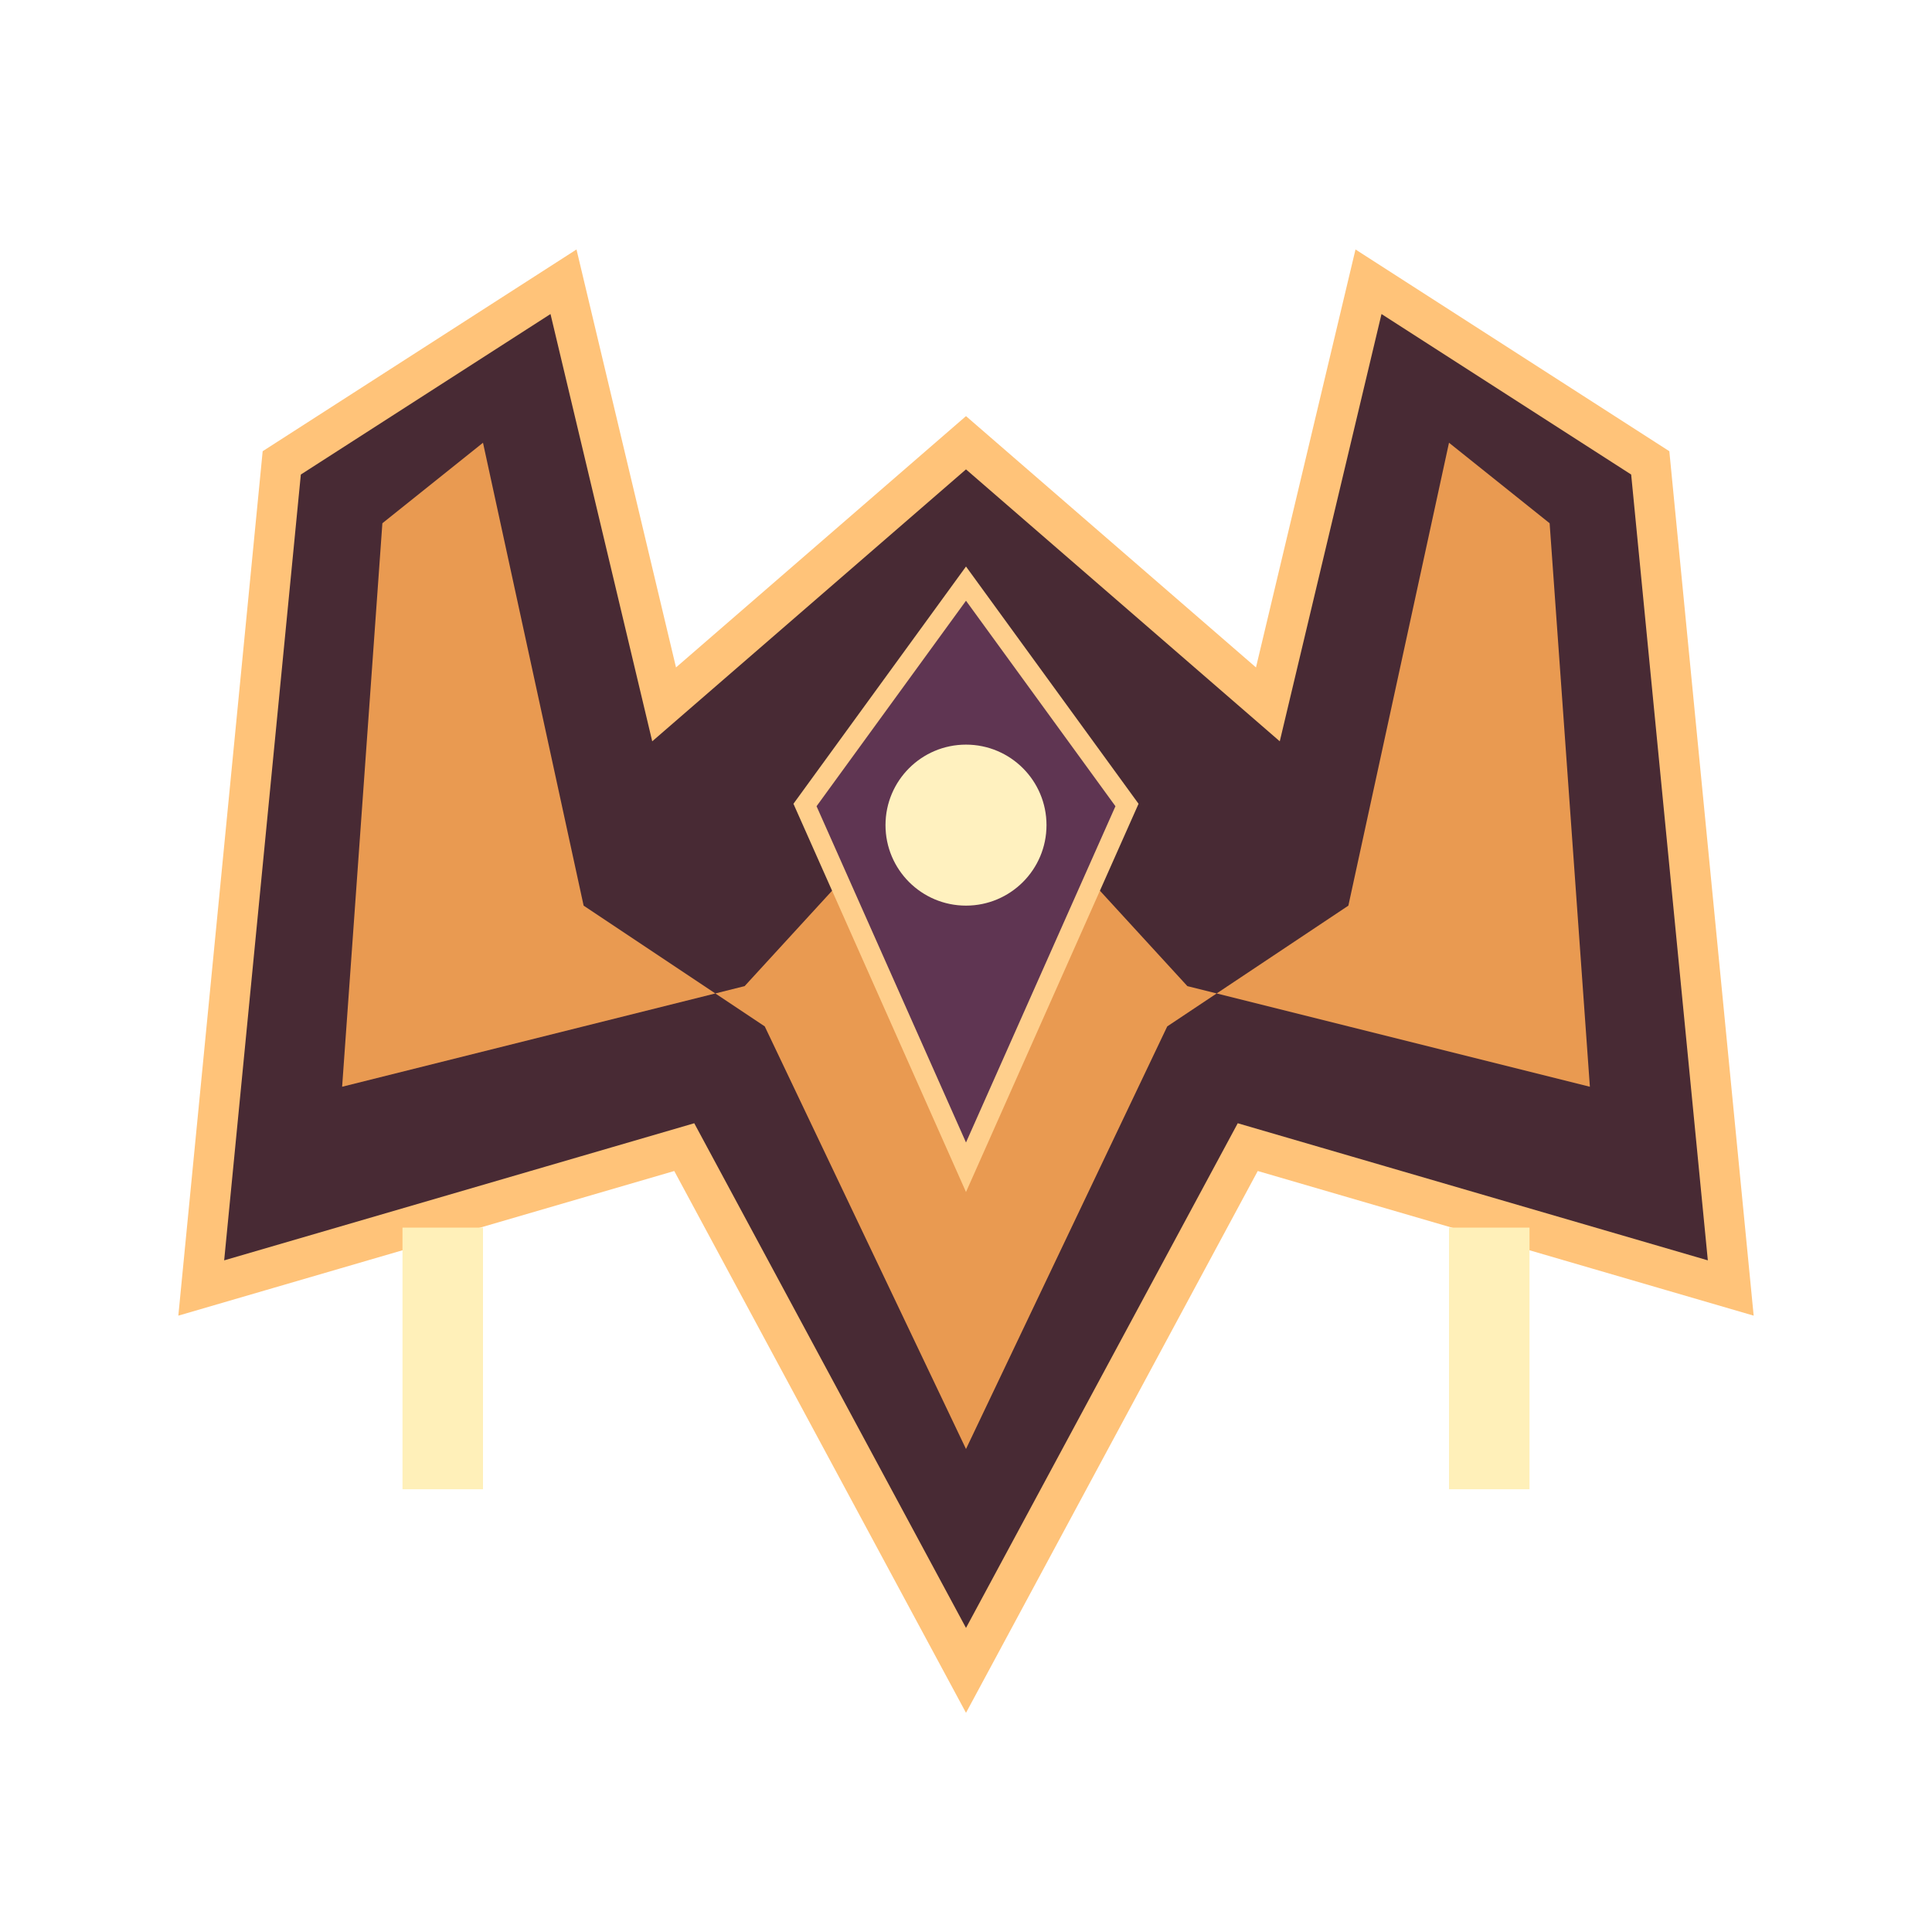
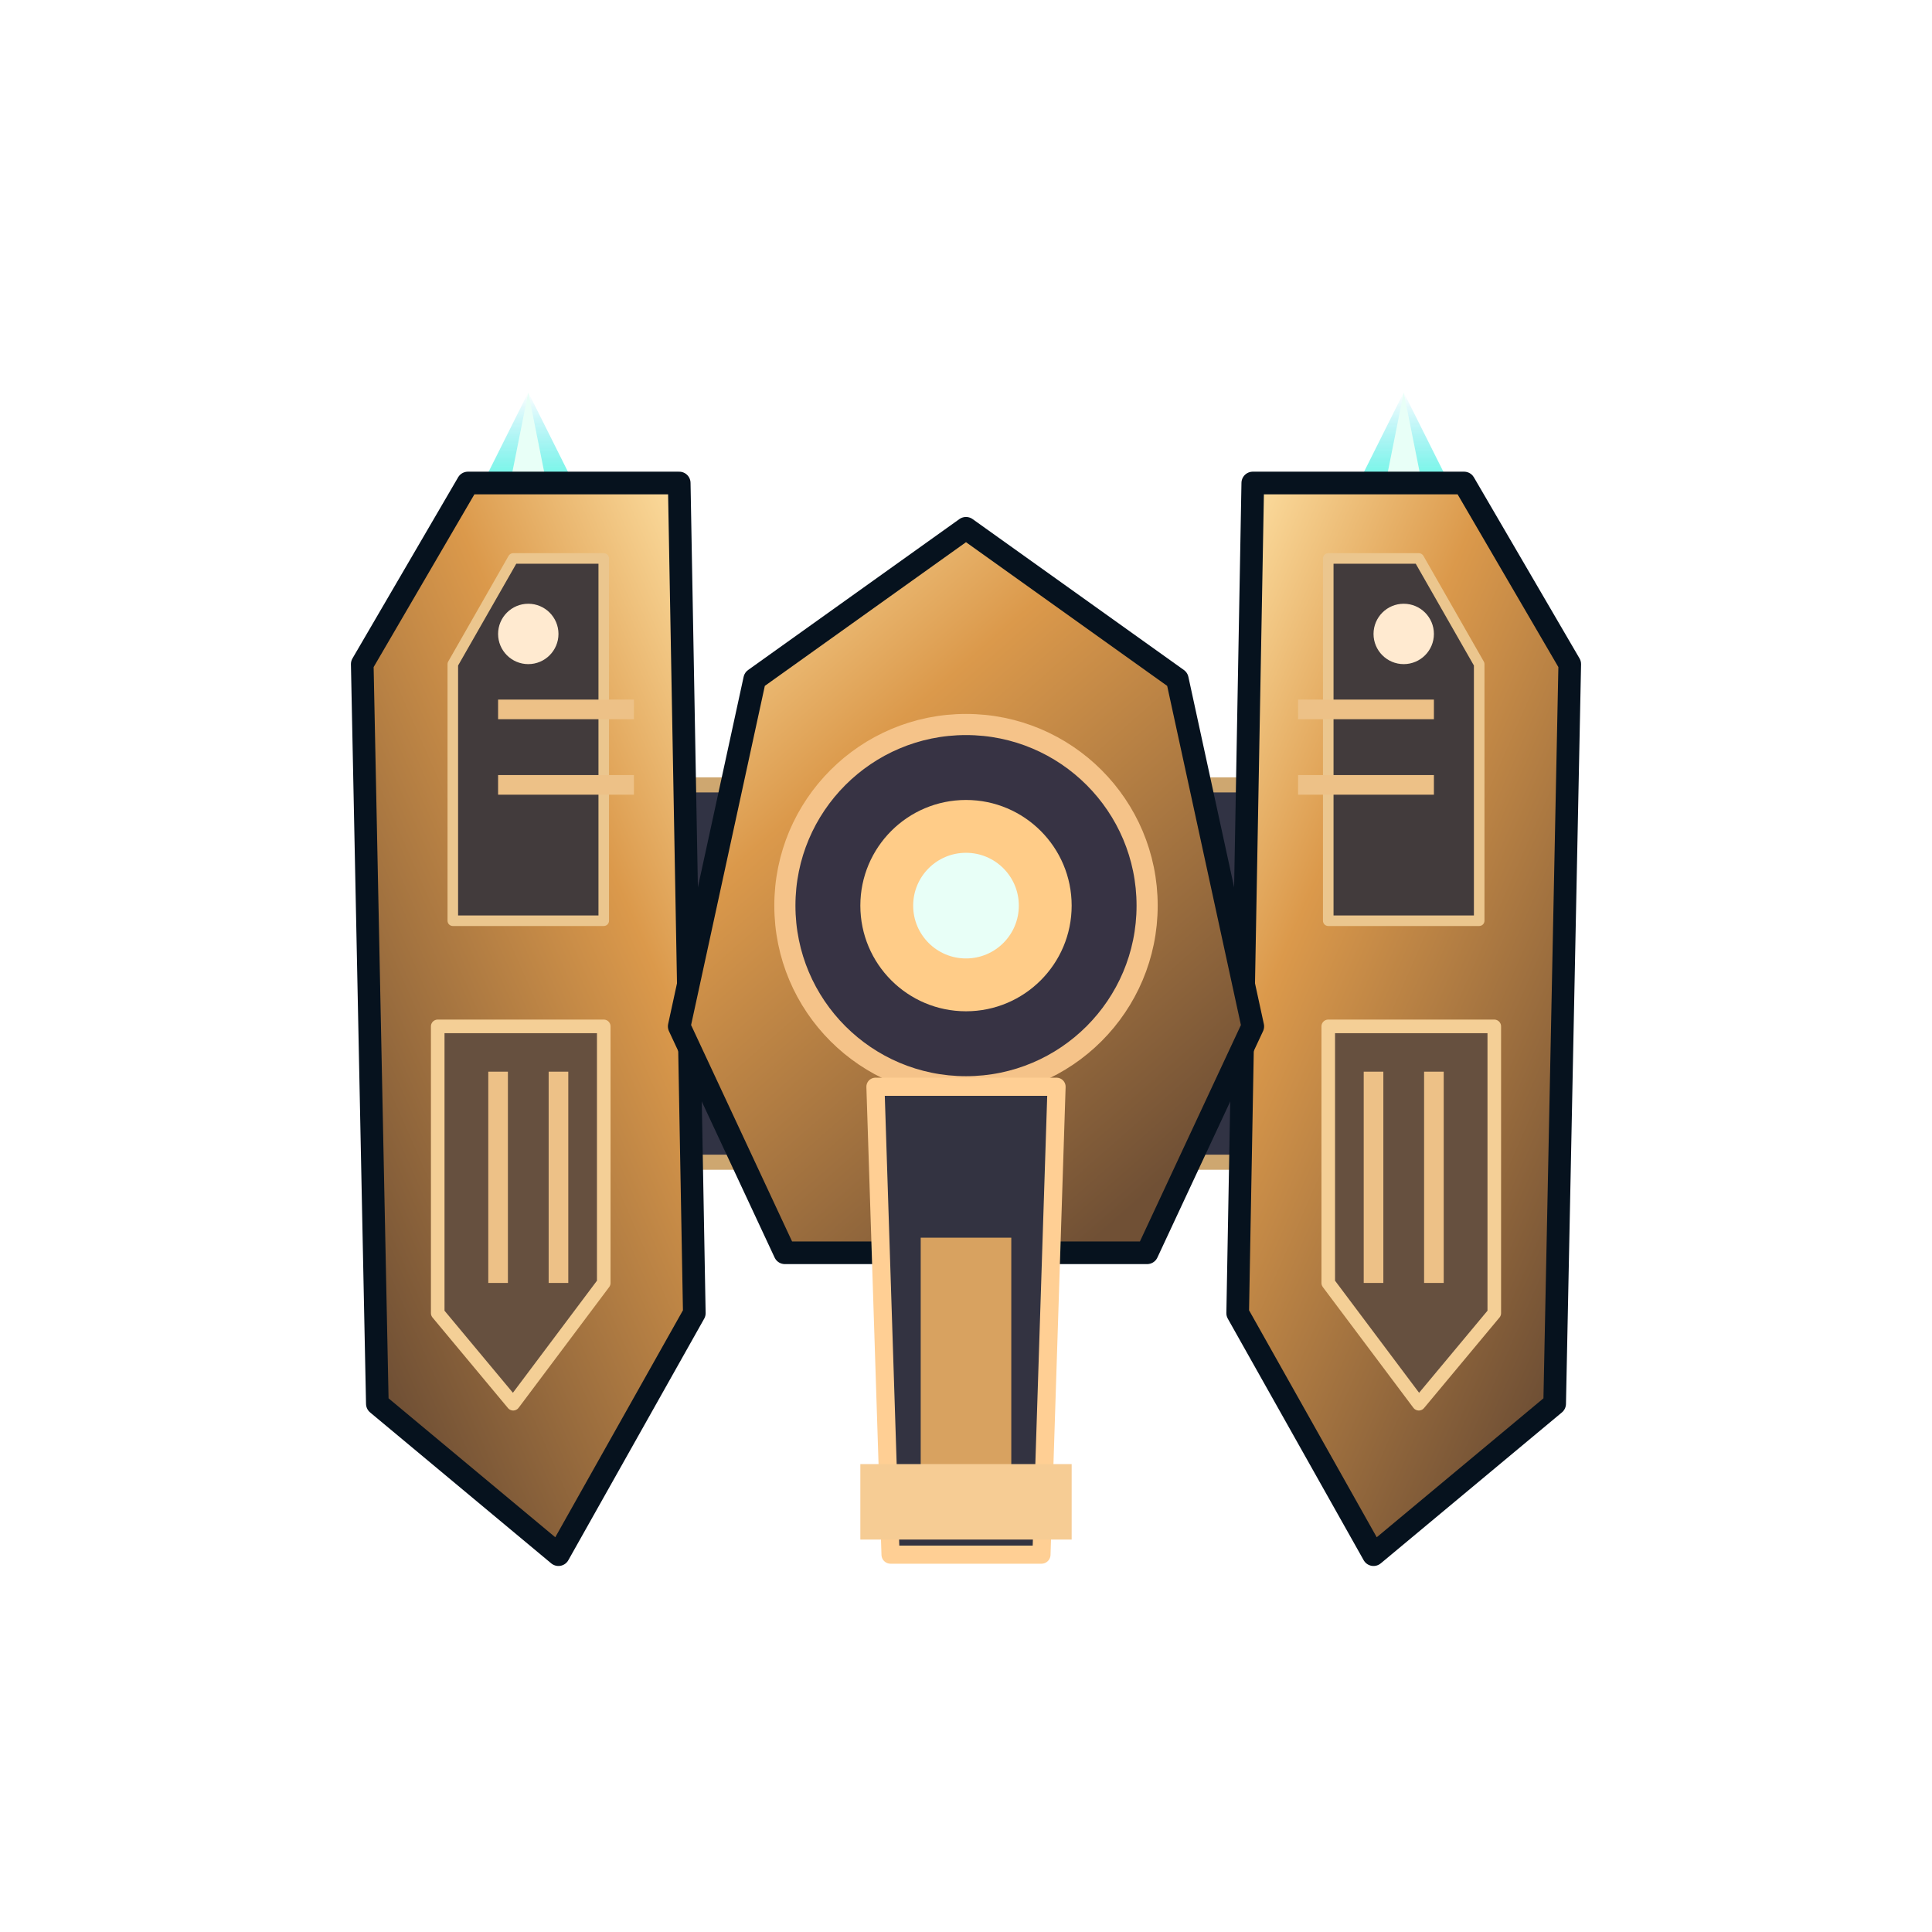
- <svg xmlns="http://www.w3.org/2000/svg" width="96" height="96" viewBox="0 0 96 96">
-   <path d="M48 83L34 57L10 64L14 23L28 14L33 35L48 22L63 35L68 14L82 23L86 64L62 57Z" fill="#482a34" stroke="#ffc379" stroke-width="2" />
-   <path d="M19 26L24 22L29 45L38 51L48 72L58 51L67 45L72 22L77 26L79 54L59 49L48 37L37 49L17 54Z" fill="#e99a51" />
-   <path d="M48 29L56 40L48 58L40 40Z" fill="#5f3552" stroke="#ffcf8c" />
-   <circle cx="48" cy="41" r="4" fill="#fff1bf" />
-   <path d="M22 61V74M74 61V74" stroke="#fff0b9" stroke-width="4" />
+ <svg xmlns="http://www.w3.org/2000/svg" width="128" height="128" viewBox="0 0 128 128">
+   <defs>
+     <linearGradient id="silver" x1="0" y1="0" x2=".7" y2="1">
+       <stop stop-color="#effffa" />
+       <stop offset=".36" stop-color="#9bc7cd" />
+       <stop offset="1" stop-color="#376373" />
+     </linearGradient>
+     <linearGradient id="teal" x1="0" y1="0" x2=".7" y2="1">
+       <stop stop-color="#b4fff2" />
+       <stop offset=".36" stop-color="#2dbda9" />
+       <stop offset="1" stop-color="#145164" />
+     </linearGradient>
+     <linearGradient id="red" x1="0" y1="0" x2=".7" y2="1">
+       <stop stop-color="#ffc0ae" />
+       <stop offset=".36" stop-color="#e46070" />
+       <stop offset="1" stop-color="#753249" />
+     </linearGradient>
+     <linearGradient id="gold" x1="0" y1="0" x2=".7" y2="1">
+       <stop stop-color="#ffe2a5" />
+       <stop offset=".36" stop-color="#db994b" />
+       <stop offset="1" stop-color="#705035" />
+     </linearGradient>
+     <linearGradient id="violet" x1="0" y1="0" x2=".7" y2="1">
+       <stop stop-color="#ecd5ff" />
+       <stop offset=".36" stop-color="#a679d0" />
+       <stop offset="1" stop-color="#503d80" />
+     </linearGradient>
+     <linearGradient id="boss" x1="0" y1="0" x2=".7" y2="1">
+       <stop stop-color="#f1a696" />
+       <stop offset=".36" stop-color="#a14f68" />
+       <stop offset="1" stop-color="#482944" />
+     </linearGradient>
+     <radialGradient id="aura">
+       <stop stop-color="#6dffe0" stop-opacity=".65" />
+       <stop offset=".5" stop-color="#6dffe0" stop-opacity=".19" />
+       <stop offset="1" stop-color="#6dffe0" stop-opacity="0" />
+     </radialGradient>
+     <radialGradient id="fire">
+       <stop stop-color="#ffb776" stop-opacity=".65" />
+       <stop offset=".5" stop-color="#ffb776" stop-opacity=".19" />
+       <stop offset="1" stop-color="#ffb776" stop-opacity="0" />
+     </radialGradient>
+     <radialGradient id="cloud">
+       <stop stop-color="#326c8f" stop-opacity=".65" />
+       <stop offset=".5" stop-color="#326c8f" stop-opacity=".19" />
+       <stop offset="1" stop-color="#326c8f" stop-opacity="0" />
+     </radialGradient>
+     <radialGradient id="violet_cloud">
+       <stop stop-color="#5a457e" stop-opacity=".65" />
+       <stop offset=".5" stop-color="#5a457e" stop-opacity=".19" />
+       <stop offset="1" stop-color="#5a457e" stop-opacity="0" />
+     </radialGradient>
+     <radialGradient id="planet">
+       <stop stop-color="#386b81" stop-opacity=".65" />
+       <stop offset=".5" stop-color="#386b81" stop-opacity=".19" />
+       <stop offset="1" stop-color="#386b81" stop-opacity="0" />
+     </radialGradient>
+     <linearGradient id="exhaust" x1="0" y1="0" x2="0" y2="1">
+       <stop stop-color="#d8ffff" />
+       <stop offset=".3" stop-color="#60fce0" />
+       <stop offset="1" stop-color="#29d8ea" stop-opacity="0" />
+     </linearGradient>
+   </defs>
+   <g transform="translate(64 64)" opacity="1.000">
+     <g transform="translate(-29 -28) rotate(180)" opacity="1.000">
+       <path d="M-5 0L0 10L5 0Z" fill="url(#exhaust)" stroke="none" stroke-width="1.5" stroke-linejoin="round" />
+       <path d="M-2 0L0 10L2 0Z" fill="#e8fff7" stroke="none" stroke-width="1.5" stroke-linejoin="round" />
+     </g>
+     <g transform="translate(29 -28) rotate(180)" opacity="1.000">
+       <path d="M-5 0L0 10L5 0Z" fill="url(#exhaust)" stroke="none" stroke-width="1.5" stroke-linejoin="round" />
+       <path d="M-2 0L0 10L2 0Z" fill="#e8fff7" stroke="none" stroke-width="1.5" stroke-linejoin="round" />
+     </g>
+     <g transform="translate(0 0) rotate(0)" opacity="1.000">
+       <path d="M-33-12L33-12L33 13L-33 13Z" fill="#313344" stroke="#cea770" stroke-width="1" stroke-linejoin="round" />
+     </g>
+     <g transform="translate(0 0) rotate(0)" opacity="1.000">
+       <g transform="scale(-1 1)" opacity="1.000">
+         <path d="M19-32L33-32L40-20L39 29L27 39L18 23Z" fill="url(#gold)" stroke="#06121e" stroke-width="1.5" stroke-linejoin="round" />
+         <path d="M24-27L30-27L34-20V-3L24-3Z" fill="#423b3c" stroke="#ebc68e" stroke-width="0.7" stroke-linejoin="round" />
+         <path d="M24 4H35V23L30 29L24 21Z" fill="#66503f" stroke="#f4cf96" stroke-width="0.9" stroke-linejoin="round" />
+         <path d="M27 7V21M31 7V21M22-17H31M22-12H31" fill="none" stroke="#edc187" stroke-width="1.3" stroke-linejoin="round" />
+         <circle cx="29" cy="-22" r="2" fill="#ffead0" />
+       </g>
+     </g>
+     <g transform="translate(0 0) rotate(0)" opacity="1.000">
+       <g transform="scale(1 1)" opacity="1.000">
+         <path d="M19-32L33-32L40-20L39 29L27 39L18 23Z" fill="url(#gold)" stroke="#06121e" stroke-width="1.5" stroke-linejoin="round" />
+         <path d="M24-27L30-27L34-20V-3L24-3Z" fill="#423b3c" stroke="#ebc68e" stroke-width="0.7" stroke-linejoin="round" />
+         <path d="M24 4H35V23L30 29L24 21Z" fill="#66503f" stroke="#f4cf96" stroke-width="0.9" stroke-linejoin="round" />
+         <path d="M27 7V21M31 7V21M22-17H31M22-12H31" fill="none" stroke="#edc187" stroke-width="1.3" stroke-linejoin="round" />
+         <circle cx="29" cy="-22" r="2" fill="#ffead0" />
+       </g>
+     </g>
+     <g transform="translate(0 0) rotate(0)" opacity="1.000">
+       <path d="M-14-19L0-29L14-19L19 4L12 19L-12 19L-19 4Z" fill="url(#gold)" stroke="#06121e" stroke-width="1.5" stroke-linejoin="round" />
+       <circle cx="0" cy="-4" r="12" fill="#373344" stroke="#f5c389" stroke-width="1.4" />
+       <circle cx="0" cy="-4" r="7" fill="#ffcc88" />
+       <circle cx="0" cy="-4" r="3.5" fill="#e8fff7" />
+       <g transform="translate(0 0)" opacity="1.000">
+         <path d="M-6 8H6L5 39H-5Z" fill="#333341" stroke="#ffcf94" stroke-width="1.2" stroke-linejoin="round" />
+         <rect x="-3" y="18" width="6" height="16" fill="#d8a260" />
+         <rect x="-7" y="33" width="14" height="5" fill="#f6cc94" />
+       </g>
+     </g>
+   </g>
</svg>
